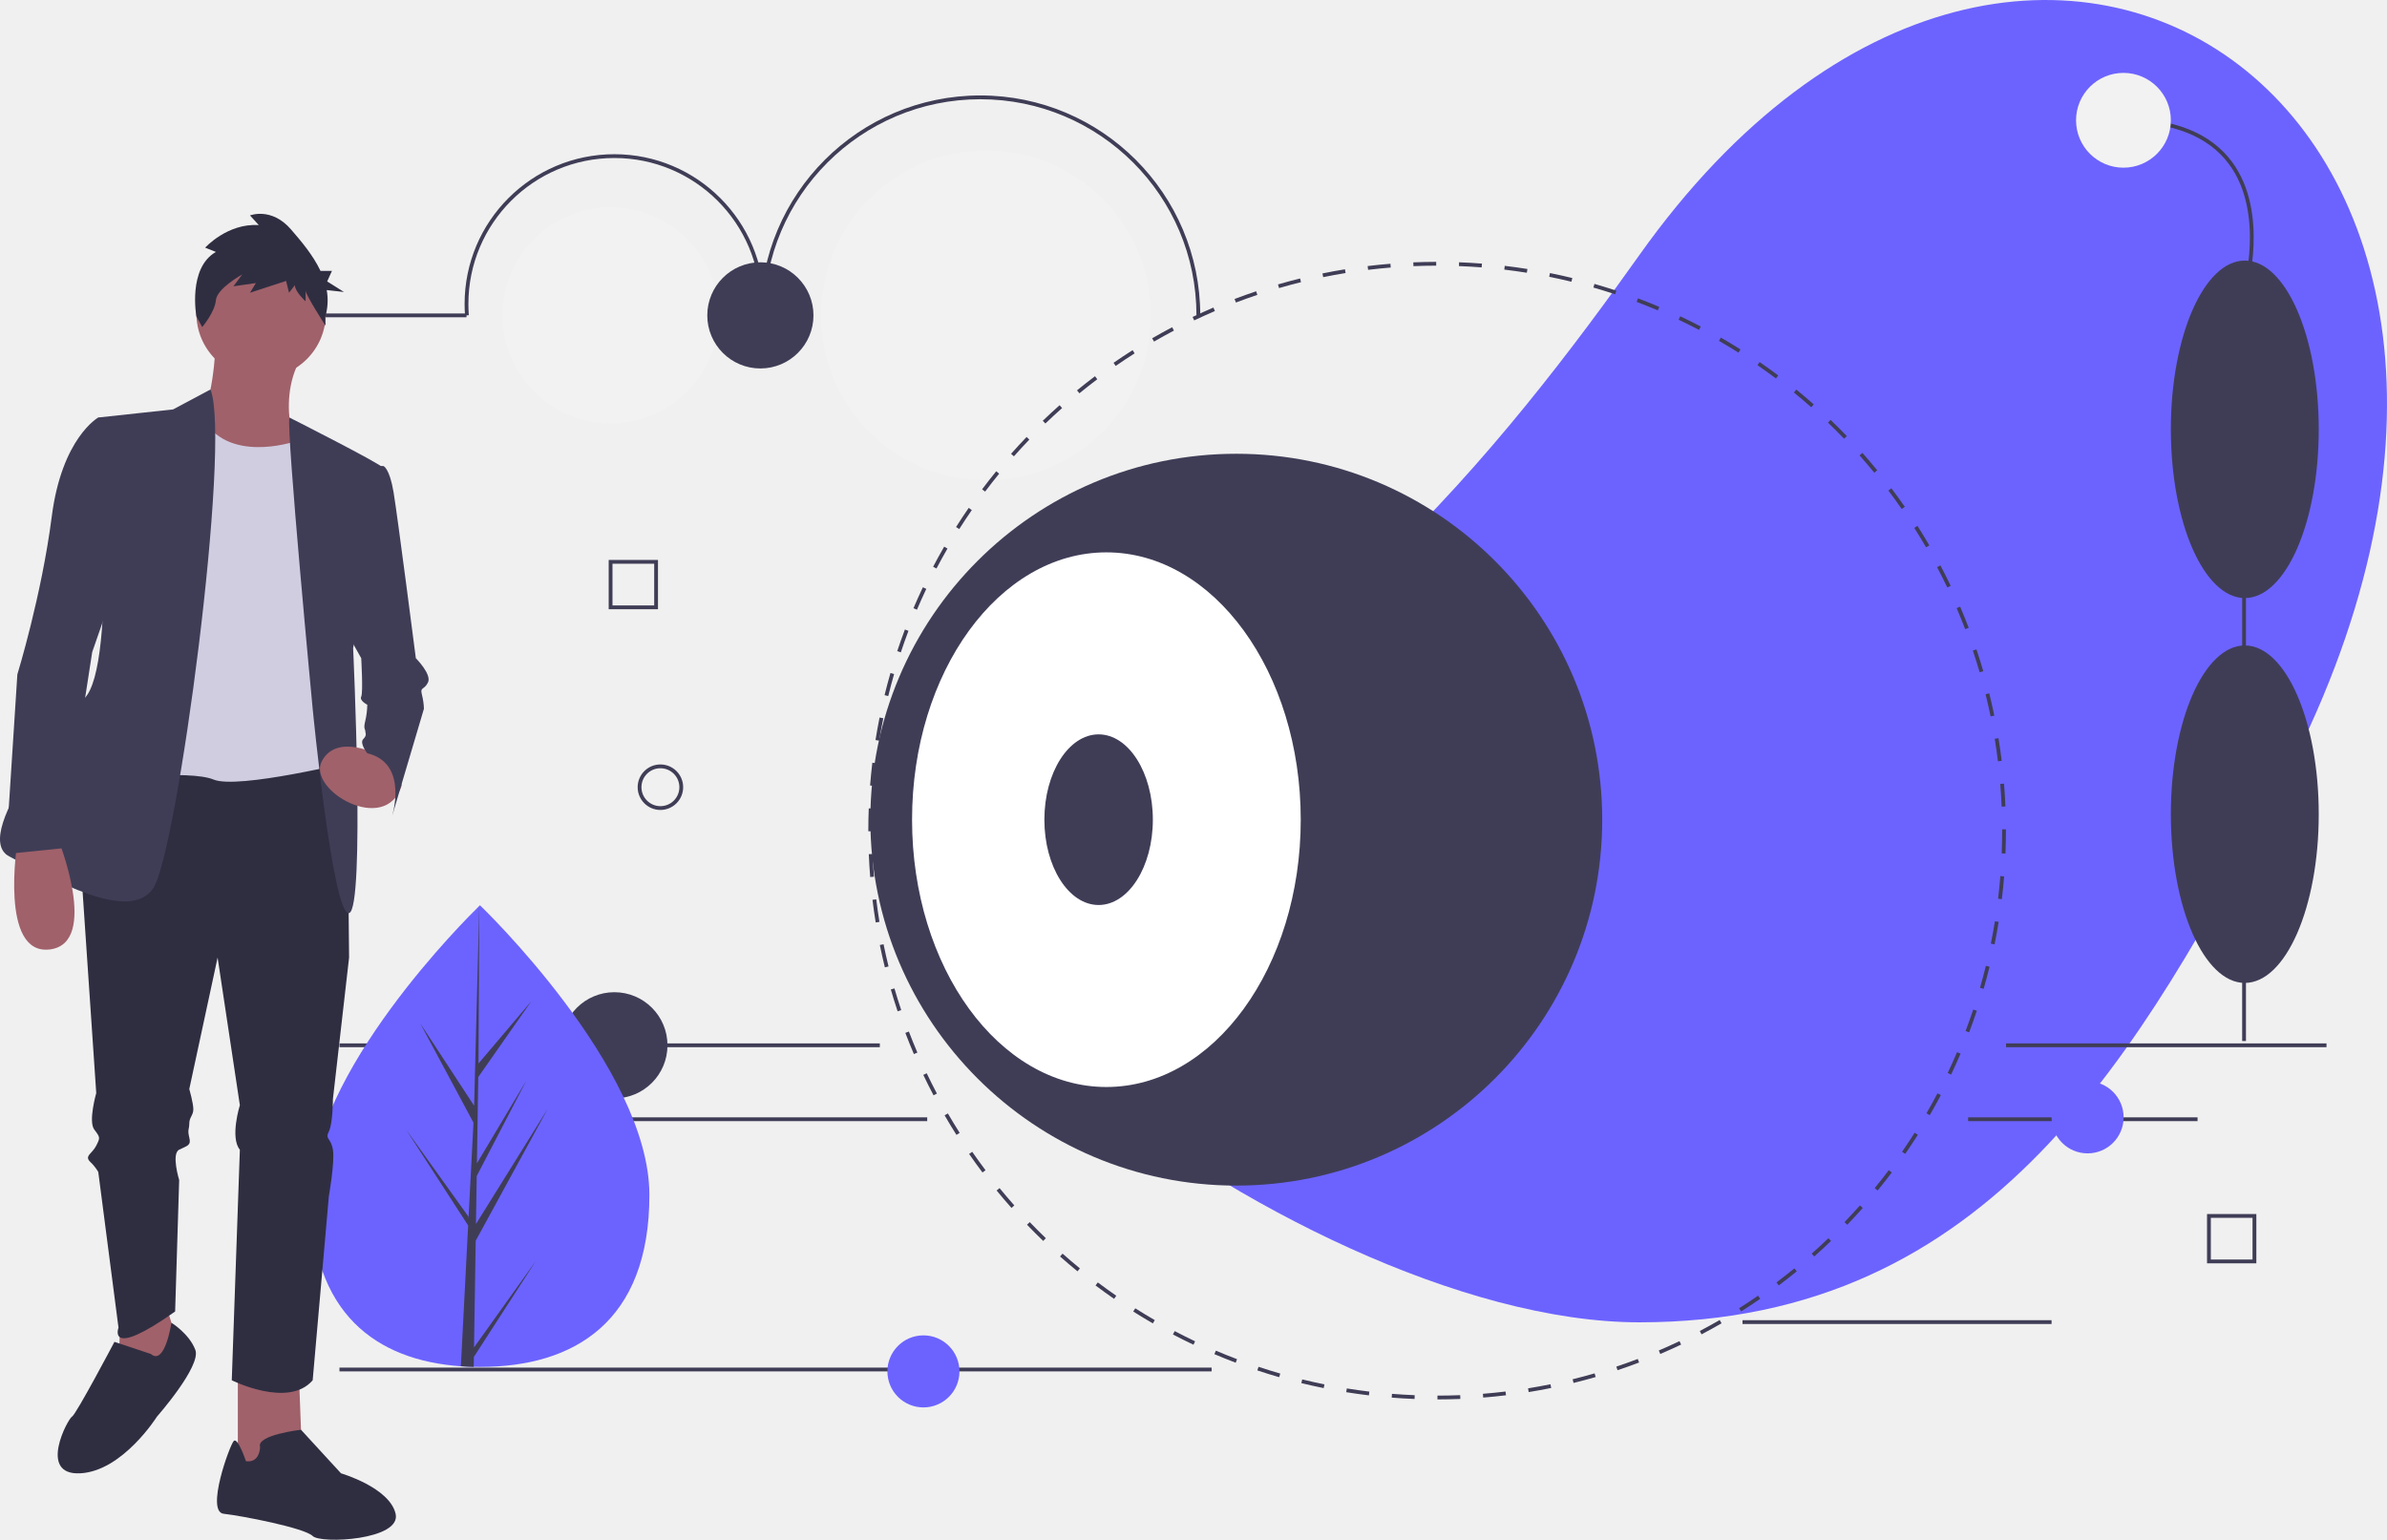
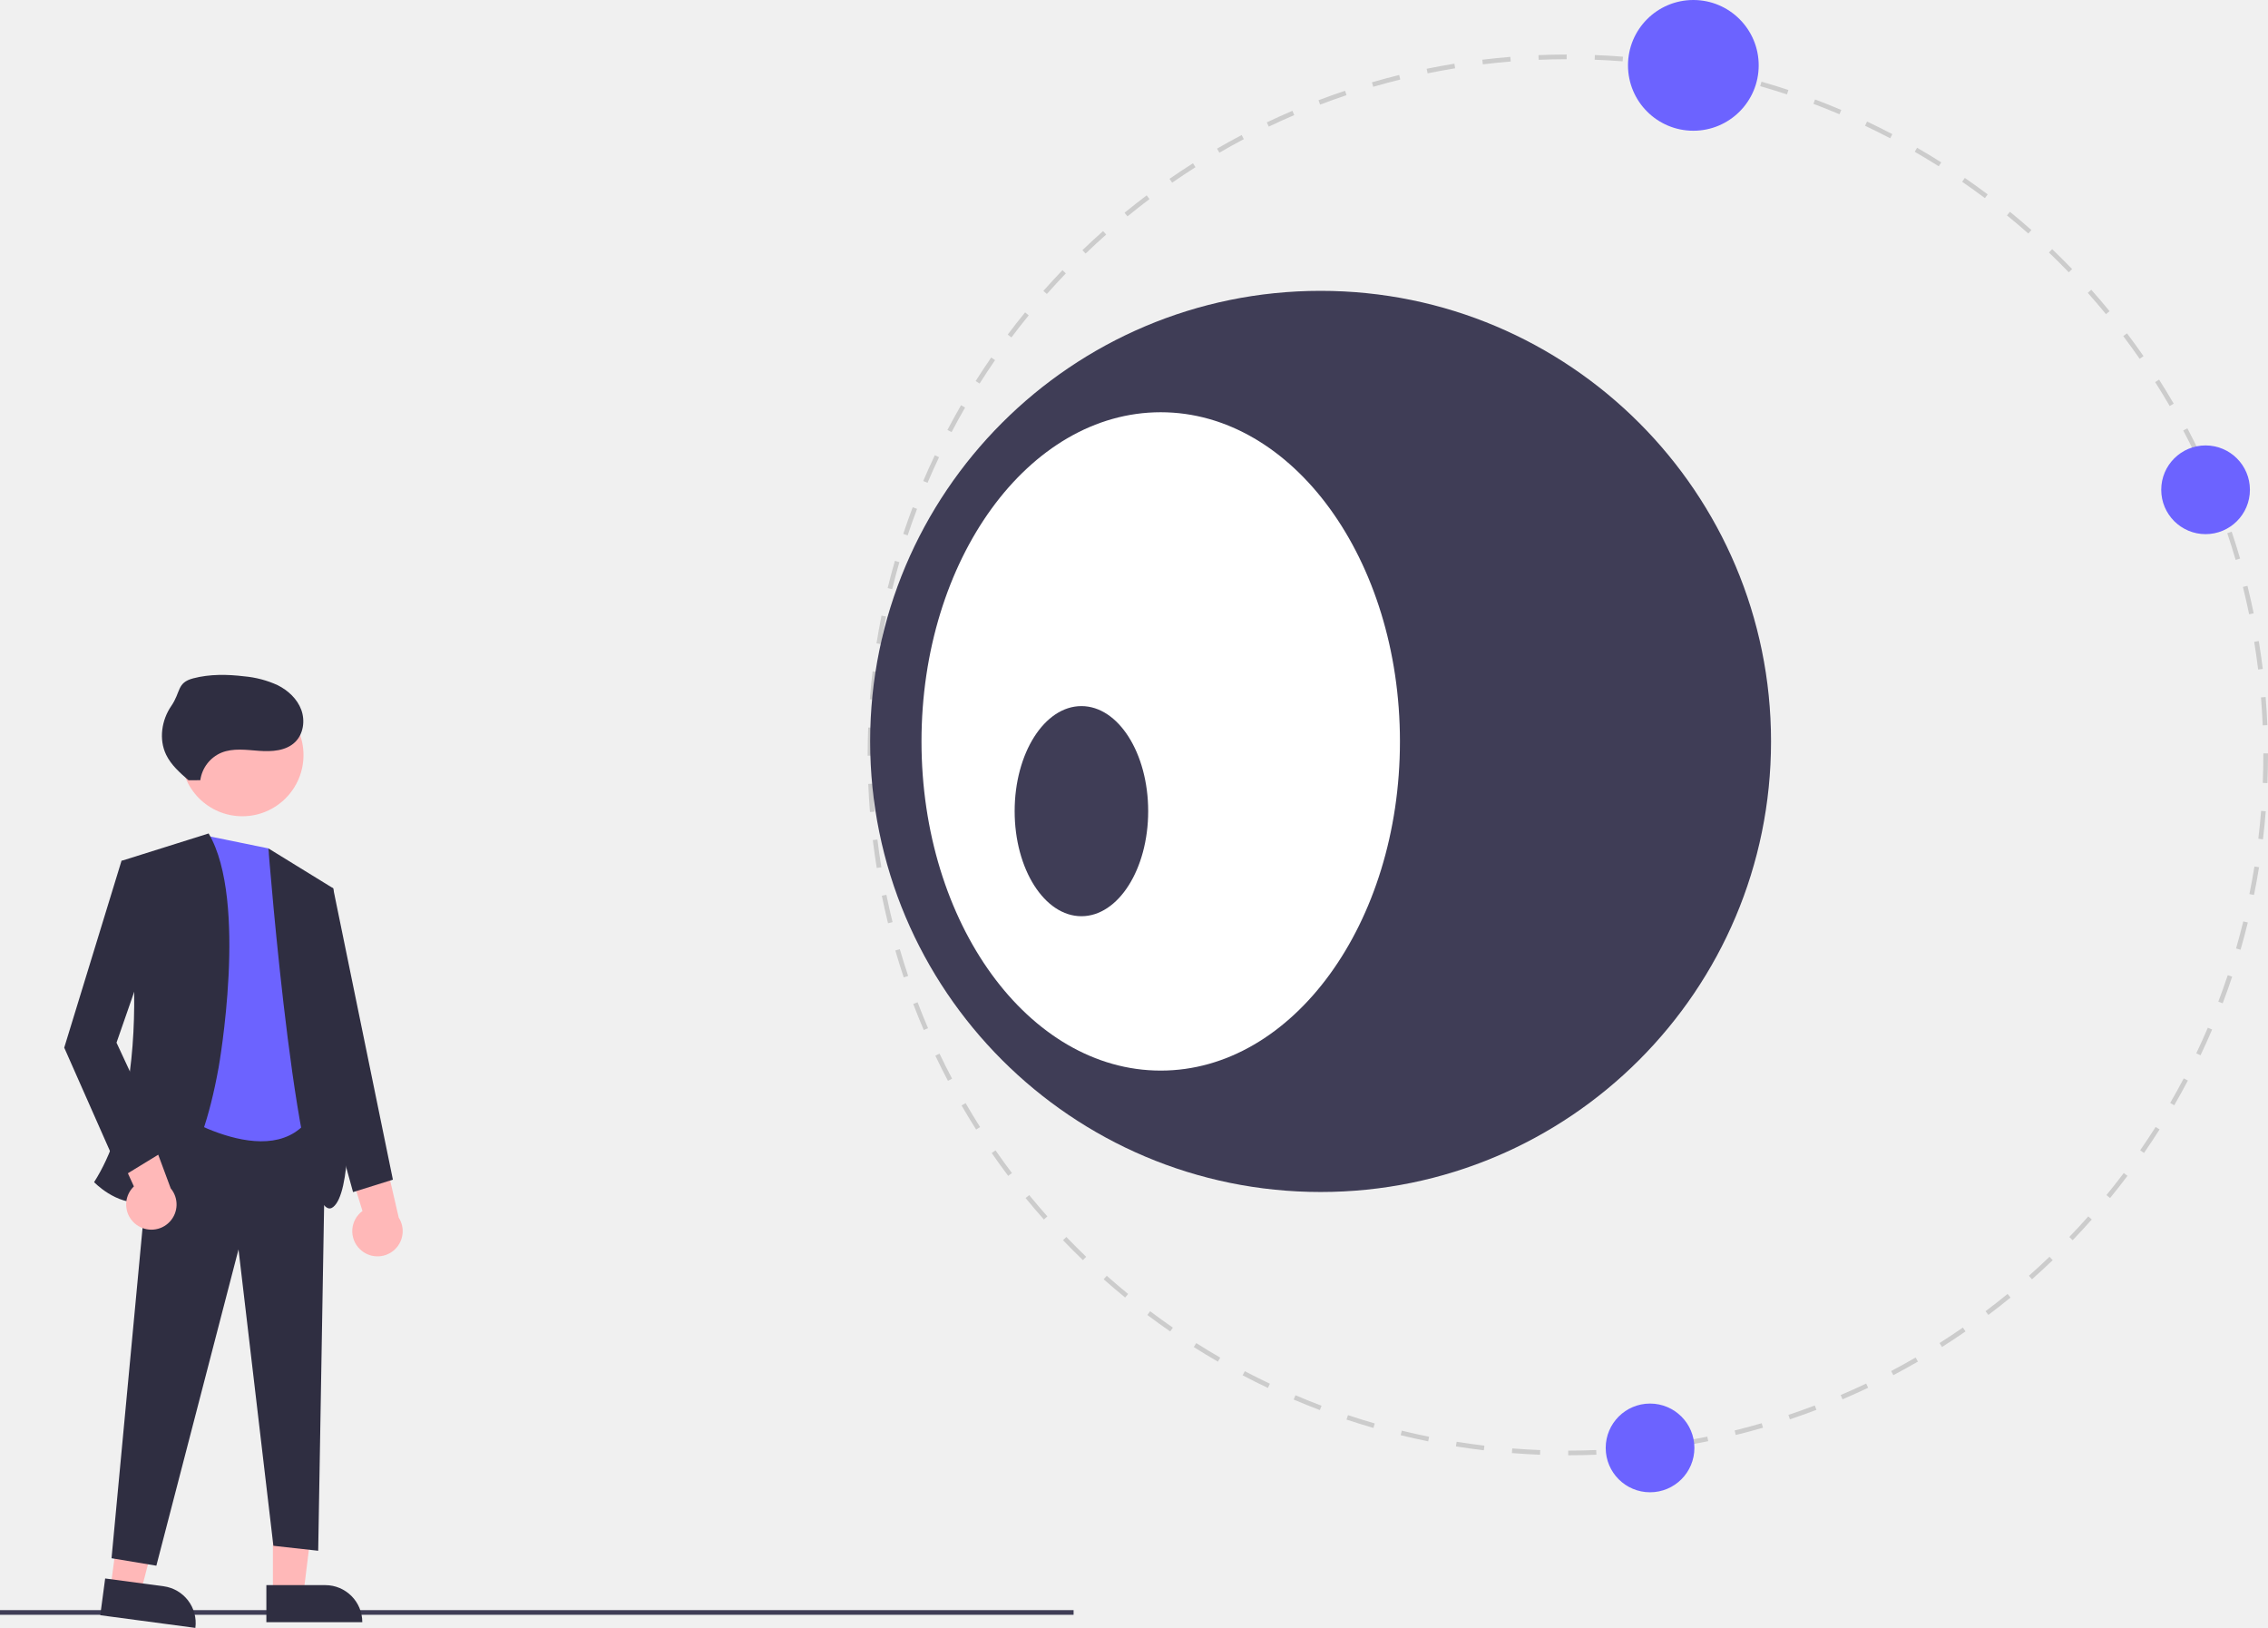
- <svg xmlns="http://www.w3.org/2000/svg" id="fa866d1a-a72e-47a8-bc1b-ecf7e26c8ac2" data-name="Layer 1" width="1180.082" height="761.264" viewBox="0 0 1180.082 761.264">
-   <path d="M1136.741,459.29C1068.14,587.847,995.128,723.131,820.441,723.131S362.173,492.124,504.141,459.29C647.224,426.199,756.796,285.104,820.441,195.45,1014.095-77.347,1312.33,130.238,1136.741,459.29Z" transform="translate(-9.95912 -69.36807)" fill="#6c63ff" />
-   <circle cx="301.863" cy="155.922" r="53.429" fill="#f2f2f2" />
-   <circle cx="487.459" cy="155.922" r="81.55" fill="#f2f2f2" />
-   <path d="M720.603,761.246l-0-1.875c3.727-.001,7.511-.078,11.247-.227l.075,1.873C728.164,761.169,724.355,761.245,720.603,761.246Zm-11.319-.217c-3.748-.146-7.55-.371-11.301-.666l.147-1.869c3.727.295,7.504.517,11.227.663Zm33.942-.691-.149-1.869c3.72-.297,7.485-.676,11.19-1.123l.225,1.862C750.762,759.658,746.972,760.038,743.226,760.338Zm-56.51-1.093c-3.738-.448-7.51-.976-11.213-1.57l.297-1.851c3.678.59,7.425,1.115,11.138,1.559Zm78.986-1.62-.299-1.851c3.677-.594,7.399-1.274,11.064-2.019l.373,1.836C773.151,756.343,769.403,757.026,765.702,757.625Zm-101.339-1.971c-3.689-.747-7.407-1.579-11.05-2.471l.446-1.822c3.619.887,7.312,1.713,10.976,2.454Zm123.525-2.547-.449-1.82c3.63-.893,7.285-1.872,10.864-2.909l.522,1.801C795.221,751.224,791.541,752.209,787.888,753.108ZM642.371,750.267c-3.615-1.044-7.253-2.173-10.813-3.358l.592-1.78c3.537,1.177,7.151,2.299,10.741,3.336Zm167.262-3.458-.594-1.778c3.539-1.183,7.102-2.454,10.593-3.781l.666,1.752C816.785,744.338,813.197,745.619,809.634,746.809Zm-188.773-3.705c-3.517-1.333-7.059-2.757-10.53-4.235l.735-1.725c3.447,1.468,6.966,2.883,10.46,4.206ZM830.771,738.781l-.736-1.725c3.427-1.464,6.868-3.015,10.227-4.613l.806,1.693C837.686,735.745,834.221,737.307,830.771,738.781ZM599.984,734.211c-3.405-1.617-6.819-3.323-10.147-5.072l.872-1.659c3.305,1.736,6.696,3.432,10.078,5.037Zm251.188-5.132-.873-1.659c3.302-1.737,6.609-3.564,9.829-5.426l.939,1.622C857.825,725.492,854.496,727.33,851.172,729.08Zm-271.265-5.417c-3.267-1.888-6.53-3.864-9.698-5.871l1.003-1.584c3.147,1.994,6.388,3.956,9.633,5.833Zm290.831-5.904-1.003-1.584c3.143-1.991,6.294-4.077,9.367-6.202l1.065,1.542C877.075,713.654,873.902,715.755,870.738,717.758Zm-309.982-6.222c-3.1-2.142-6.192-4.372-9.191-6.628l1.127-1.498c2.979,2.241,6.051,4.456,9.13,6.584Zm328.586-6.64L888.215,703.399c2.972-2.235,5.948-4.569,8.845-6.936l1.186,1.452C895.33,700.297,892.334,702.646,889.343,704.896Zm-346.693-6.98c-2.91-2.378-5.813-4.848-8.626-7.341l1.243-1.402c2.795,2.476,5.678,4.93,8.569,7.292Zm364.216-7.337-1.243-1.402c2.793-2.475,5.574-5.041,8.265-7.625l1.298,1.353C912.477,685.506,909.678,688.088,906.866,690.58ZM525.7,682.897c-2.704-2.598-5.398-5.291-8.008-8.004l1.351-1.3c2.592,2.696,5.269,5.371,7.956,7.951Zm397.494-7.997-1.351-1.3c2.584-2.688,5.152-5.468,7.632-8.264l1.402,1.245C928.381,669.395,925.796,672.194,923.194,674.9Zm-413.182-8.323c-2.499-2.818-4.969-5.717-7.34-8.617l1.452-1.186c2.355,2.881,4.808,5.761,7.291,8.558Zm428.212-8.618-1.452-1.186c2.369-2.896,4.707-5.875,6.95-8.853l1.498,1.128C942.962,652.046,940.608,655.044,938.224,657.959Zm-442.539-8.898c-2.259-3-4.488-6.085-6.623-9.17l1.542-1.067c2.121,3.066,4.335,6.13,6.579,9.11Zm456.168-9.201-1.542-1.065c2.129-3.079,4.222-6.237,6.218-9.386l1.584,1.003C956.103,633.582,953.997,636.761,951.853,639.86ZM482.813,630.465c-2.009-3.167-3.981-6.42-5.863-9.667l1.622-.939c1.869,3.226,3.829,6.456,5.824,9.602Zm481.178-9.748-1.622-.939c1.877-3.243,3.708-6.561,5.445-9.861l1.659.873C967.725,614.111,965.881,617.452,963.991,620.717Zm-492.509-9.814c-1.747-3.316-3.45-6.715-5.063-10.102l1.693-.806c1.602,3.364,3.294,6.74,5.029,10.034ZM974.55,600.646l-1.693-.806c1.605-3.376,3.164-6.832,4.632-10.274l1.725.736C977.735,593.767,976.166,597.247,974.55,600.646Zm-512.781-10.138c-1.477-3.453-2.899-6.975-4.229-10.47l1.752-.666c1.321,3.47,2.734,6.97,4.2,10.399ZM983.455,579.774l-1.753-.665c1.329-3.507,2.603-7.081,3.785-10.623l1.778.593C986.076,572.645,984.793,576.243,983.455,579.774Zm-529.726-10.398c-1.194-3.564-2.33-7.2-3.376-10.808l1.801-.522c1.04,3.583,2.168,7.195,3.354,10.735Zm536.901-11.11-1.801-.52c1.034-3.577,2.011-7.232,2.904-10.866l1.82.447C992.654,550.985,991.671,554.665,990.63,558.266Zm-543.212-10.634c-.901-3.651-1.738-7.366-2.489-11.045l1.837-.375c.746,3.654,1.578,7.346,2.472,10.972ZM996.029,536.28l-1.838-.373c.741-3.651,1.419-7.374,2.014-11.064l1.851.298C997.457,528.855,996.775,532.603,996.029,536.28ZM442.889,525.449c-.601-3.701-1.136-7.472-1.589-11.21l1.861-.225c.45,3.713.981,7.459,1.579,11.135Zm556.743-11.523-1.862-.223c.446-3.711.822-7.476,1.117-11.19l1.869.148C1000.458,506.401,1000.08,510.191,999.632,513.926ZM440.163,502.976c-.303-3.744-.533-7.547-.686-11.302l1.873-.076c.151,3.73.381,7.508.681,11.227Zm561.266-11.615-1.873-.074c.146-3.736.222-7.519.222-11.245l-.001-.621h1.875l.001.617C1001.653,483.792,1001.578,487.6,1001.429,491.361Zm-560.314-11.008h-1.875l0-.315c0-3.657.071-7.361.211-11.003l1.873.072c-.139,3.619-.21,7.298-.21,10.935Zm558.414-12.174c-.155-3.722-.387-7.5-.693-11.226l1.869-.153c.307,3.752.541,7.554.697,11.301ZM441.983,457.879l-1.869-.146c.295-3.754.669-7.545,1.112-11.267l1.862.222C442.647,450.385,442.276,454.15,441.983,457.879Zm555.714-12.116c-.452-3.697-.987-7.443-1.591-11.133l1.851-.303c.607,3.715,1.146,7.486,1.6,11.208ZM444.64,435.548l-1.851-.297c.594-3.712,1.272-7.461,2.016-11.142l1.837.371C445.904,428.137,445.231,431.86,444.64,435.548Zm549.426-11.978c-.752-3.663-1.588-7.353-2.484-10.969l1.82-.451c.903,3.64,1.744,7.355,2.501,11.043Zm-544.977-10.066-1.821-.445c.892-3.649,1.871-7.33,2.911-10.943l1.801.519C450.948,406.223,449.975,409.88,449.089,413.504Zm539.566-11.762c-1.044-3.581-2.175-7.191-3.365-10.731l1.778-.597c1.197,3.564,2.337,7.199,3.387,10.804Zm-533.346-9.85-1.779-.591c1.186-3.57,2.464-7.169,3.798-10.699l1.754.663C457.758,384.77,456.488,388.346,455.31,391.892Zm526.182-11.467c-1.332-3.487-2.749-6.984-4.212-10.395l1.723-.739c1.473,3.434,2.9,6.954,4.241,10.465Zm-518.207-9.623-1.726-.734c1.473-3.463,3.039-6.945,4.652-10.348l1.694.803C466.302,363.902,464.747,367.361,463.284,370.802Zm509.366-10.993c-1.605-3.36-3.3-6.734-5.039-10.028l1.657-.876c1.752,3.316,3.459,6.713,5.074,10.097Zm-499.713-9.368-1.661-.871c1.747-3.331,3.588-6.673,5.471-9.934l1.624.937C476.501,343.813,474.673,347.133,472.937,350.44Zm489.23-10.48c-1.875-3.227-3.837-6.456-5.835-9.597l1.582-1.006c2.011,3.162,3.986,6.413,5.874,9.661Zm-477.969-9.023-1.585-1.002c2.011-3.18,4.114-6.361,6.25-9.455l1.542,1.065C488.285,324.618,486.196,327.778,484.198,330.937Zm465.917-9.931c-2.126-3.064-4.343-6.127-6.589-9.102l1.496-1.13c2.261,2.995,4.493,6.078,6.633,9.163Zm-453.129-8.595-1.498-1.126c2.259-3.007,4.609-6.008,6.985-8.919l1.453,1.185C501.565,306.442,499.231,309.423,496.986,312.41Zm439.589-9.34c-2.364-2.885-4.821-5.761-7.3-8.55l1.401-1.246c2.496,2.807,4.969,5.703,7.35,8.607Zm-425.362-8.093-1.403-1.242c2.489-2.812,5.071-5.614,7.674-8.328l1.353,1.298C516.251,289.4,513.687,292.184,511.214,294.977Zm410.424-8.71c-2.594-2.692-5.274-5.364-7.965-7.942l1.297-1.354c2.709,2.596,5.406,5.286,8.017,7.995Zm-394.854-7.522-1.3-1.351c2.705-2.603,5.502-5.188,8.312-7.684L535.041,271.111C532.249,273.591,529.471,276.159,526.784,278.745Zm378.613-8.039c-2.801-2.477-5.687-4.927-8.577-7.283l1.185-1.453c2.909,2.372,5.815,4.838,8.634,7.332Zm-361.801-6.89-1.188-1.45c2.909-2.382,5.902-4.734,8.896-6.992l1.129,1.497C549.457,259.113,546.484,261.45,543.595,263.815Zm344.359-7.327c-2.991-2.245-6.065-4.457-9.136-6.575l1.064-1.543c3.092,2.132,6.187,4.359,9.199,6.619Zm-326.415-6.204-1.068-1.541c3.09-2.142,6.261-4.246,9.423-6.254l1.005,1.583C567.758,246.067,564.608,248.157,561.539,250.285Zm307.882-6.575c-3.161-1.996-6.404-3.955-9.641-5.821l.937-1.624c3.257,1.878,6.522,3.85,9.705,5.86Zm-288.922-5.465-.941-1.622c3.241-1.88,6.569-3.721,9.889-5.473l.875,1.658C587.024,234.547,583.719,236.376,580.499,238.244Zm269.413-5.785c-3.311-1.735-6.703-3.426-10.084-5.026l.802-1.694c3.403,1.611,6.82,3.314,10.152,5.06Zm-249.559-4.687-.807-1.693c3.381-1.612,6.843-3.178,10.292-4.655l.738,1.723C607.15,224.615,603.711,226.171,600.353,227.773Zm229.192-4.955c-3.446-1.463-6.966-2.874-10.465-4.195l.663-1.754c3.521,1.33,7.067,2.751,10.534,4.224Zm-208.572-3.876-.668-1.752c3.508-1.337,7.094-2.622,10.66-3.818l.596,1.778C628.02,216.338,624.458,217.614,620.974,218.942Zm187.477-4.087c-3.543-1.175-7.157-2.293-10.745-3.323l.518-1.801c3.611,1.037,7.25,2.163,10.816,3.345Zm-166.155-3.066-.524-1.8c3.605-1.049,7.284-2.039,10.934-2.942l.45,1.82C649.531,209.765,645.876,210.748,642.296,211.79Zm144.539-3.142c-3.619-.883-7.313-1.704-10.979-2.442l.37-1.838c3.69.742,7.409,1.57,11.053,2.458ZM664.126,206.391l-.376-1.836c3.675-.752,7.422-1.441,11.136-2.046l.302,1.85C671.498,204.96,667.777,205.644,664.126,206.391Zm100.662-2.18c-3.687-.588-7.435-1.109-11.14-1.547l.221-1.862c3.73.442,7.503.966,11.214,1.558Zm-78.467-1.437-.227-1.861c3.729-.454,7.519-.839,11.264-1.143l.152,1.868C693.79,201.941,690.026,202.322,686.322,202.774Zm56.134-1.209c-3.716-.29-7.494-.508-11.228-.65l.071-1.874c3.759.143,7.561.363,11.302.654Zm-33.719-.614-.077-1.873c3.748-.155,7.557-.236,11.32-.243l.003,1.875C716.245,200.717,712.461,200.798,708.737,200.951Z" transform="translate(-9.95912 -69.36807)" fill="#3f3d56" />
-   <rect x="167.822" y="515.866" width="267.145" height="1.875" fill="#3f3d56" />
-   <rect x="991.754" y="515.866" width="158.412" height="1.875" fill="#3f3d56" />
-   <rect x="239.06" y="552.422" width="219.34" height="1.875" fill="#3f3d56" />
-   <rect x="973.007" y="552.422" width="113.42" height="1.875" fill="#3f3d56" />
-   <rect x="861.462" y="652.719" width="152.788" height="1.875" fill="#3f3d56" />
-   <rect x="167.822" y="676.153" width="431.182" height="1.875" fill="#3f3d56" />
-   <rect x="104.082" y="154.985" width="126.543" height="1.875" fill="#3f3d56" />
-   <path d="M239.861,225.345c-.142-1.876-.215-3.786-.215-5.679a74.051,74.051,0,0,1,148.102,0H385.873a72.176,72.176,0,0,0-144.352,0c0,1.845.07,3.708.209,5.537Z" transform="translate(-9.95912 -69.36807)" fill="#3f3d56" />
-   <path d="M603.339,225.291h-1.875a106.858,106.858,0,0,0-213.716,0H385.873a108.733,108.733,0,0,1,217.466,0Z" transform="translate(-9.95912 -69.36807)" fill="#3f3d56" />
-   <circle cx="303.738" cy="516.803" r="26.246" fill="#3f3d56" />
-   <circle cx="375.914" cy="155.922" r="26.246" fill="#3f3d56" />
-   <circle cx="456.526" cy="678.028" r="17.81" fill="#6c63ff" />
-   <circle cx="1032.06" cy="552.422" r="17.81" fill="#6c63ff" />
-   <circle cx="611.189" cy="405.258" r="180.909" fill="#3f3d56" />
-   <ellipse cx="546.981" cy="405.258" rx="96.079" ry="132.167" fill="#fff" />
-   <ellipse cx="543.131" cy="405.258" rx="26.814" ry="42.181" fill="#3f3d56" />
-   <rect x="1108.481" y="179.451" width="1.875" height="335.244" fill="#3f3d56" />
-   <ellipse cx="1109.78" cy="402.541" rx="36.557" ry="83.424" fill="#3f3d56" />
-   <ellipse cx="1109.78" cy="212.258" rx="36.557" ry="83.424" fill="#3f3d56" />
-   <path d="M1120.637,213.469l-1.796-.538c.114-.379,11.135-38.147-6.962-62.461-10.221-13.732-27.76-20.695-52.131-20.695v-1.875c24.999,0,43.046,7.219,53.64,21.457C1132.045,174.433,1120.754,213.082,1120.637,213.469Z" transform="translate(-9.95912 -69.36807)" fill="#3f3d56" />
-   <circle cx="1049.79" cy="59.47" r="23.434" fill="#f2f2f2" />
-   <path d="M336.453,469.814a11.248,11.248,0,1,1,11.248-11.248A11.261,11.261,0,0,1,336.453,469.814Zm0-20.622a9.374,9.374,0,1,0,9.374,9.374A9.384,9.384,0,0,0,336.453,449.192Z" transform="translate(-9.95912 -69.36807)" fill="#3f3d56" />
-   <path d="M1125.444,693.967h-24.371V669.595h24.371Zm-22.496-1.875H1123.569V671.47h-20.622Z" transform="translate(-9.95912 -69.36807)" fill="#3f3d56" />
-   <path d="M335.256,370.58H310.885V346.209H335.256Zm-22.496-1.875h20.622V348.084H312.76Z" transform="translate(-9.95912 -69.36807)" fill="#3f3d56" />
-   <path d="M331.007,660.108c.031,63.031-37.43,85.054-83.649,85.077q-1.61.001-3.205-.034-3.213-.068-6.359-.29c-41.716-2.933-74.139-26.053-74.167-84.671-.029-60.663,77.465-137.256,83.277-142.919.005,0,.005,0,.01-.005.221-.216.334-.324.334-.324S330.976,597.083,331.007,660.108Z" transform="translate(-9.95912 -69.36807)" fill="#6c63ff" />
-   <path d="M244.307,735.545l30.588-42.782-30.663,47.477-.08,4.911q-3.213-.068-6.359-.29l3.267-63.058-.026-.488.056-.093.31-5.959-30.786-47.565L241.491,670.8l.078,1.264,2.468-47.643-26.359-49.155,26.679,40.782,2.546-98.778.01-.329 0.0.324-.394,77.896,26.197-30.894-26.307,37.602-.673,42.66,24.466-40.95-24.561,47.222-.374,23.721,35.507-57.002L245.134,682.797Z" transform="translate(-9.95912 -69.36807)" fill="#3f3d56" />
-   <polygon points="59.582 646.419 58.582 679.419 74.582 679.419 88.582 666.419 80.582 640.419 59.582 646.419" fill="#a0616a" />
-   <polygon points="117.582 674.419 117.582 732.419 149.582 727.419 147.582 674.419 117.582 674.419" fill="#a0616a" />
-   <path d="M49.541,491.787l8,118s-4,14-1,18,3,4,1,8-6,5-3,8a22.198,22.198,0,0,1,4,5l10,77s-6,16,28-8l2-65s-4-13,0-15,6-2,5-6,0-4,0-7,2-4,2-7-2-10-2-10l14-65,11,73s-5,16,0,22l-4,114s28,14,40,0l8-91s3-17,2-23-4-5-2-9,2-16,2-16l8-70-1-102h-127Z" transform="translate(-9.95912 -69.36807)" fill="#2f2e41" />
-   <path d="M84.541,738.787l-18-6s-19,36-21,37-17,29,4,28,38-28,38-28,22-25,19-33-11.831-13.45-11.831-13.45S91.541,744.787,84.541,738.787Z" transform="translate(-9.95912 -69.36807)" fill="#2f2e41" />
-   <path d="M131.541,791.787s-4-12-6-10-14,35-5,36,40,7,44,11,44,2,41-11-27-20-27-20l-19.775-21.539s-22.225,2.539-20.225,8.539C138.541,784.787,138.541,792.787,131.541,791.787Z" transform="translate(-9.95912 -69.36807)" fill="#2f2e41" />
-   <circle cx="129.082" cy="154.919" r="32" fill="#a0616a" />
-   <path d="M116.541,239.787s-1,32-10,40,24,34,52,18c0,0-13-28,0-51Z" transform="translate(-9.95912 -69.36807)" fill="#a0616a" />
-   <path d="M160.541,287.787h-5.408s-33.144,11.164-45.368-12.418l-18.224.418-31,179s43-5,55,0,69-9,69-9Z" transform="translate(-9.95912 -69.36807)" fill="#d0cde1" />
-   <circle cx="91.082" cy="337.919" r="3" fill="none" stroke="#3f3d56" stroke-miterlimit="10" />
-   <circle cx="82.082" cy="375.919" r="3" fill="none" stroke="#3f3d56" stroke-miterlimit="10" />
-   <path d="M116.686,193.928l-5.303-2.123s11.089-12.208,26.516-11.146l-4.339-4.777s10.607-4.246,20.249,6.9c5.069,5.859,10.933,12.747,14.589,20.505H174.078l-2.37,5.219,8.296,5.219-8.515-.938a28.881,28.881,0,0,1-.805,13.517l.228,4.125s-9.871-15.272-9.871-17.395v5.308s-5.303-4.777-5.303-7.962l-2.893,3.715-1.446-5.839-17.838,5.839,2.893-4.777-11.089,1.592,4.339-5.839s-12.535,6.9-13.017,12.739-6.749,13.269-6.749,13.269l-2.893-5.308S102.705,201.889,116.686,193.928Z" transform="translate(-9.95912 -69.36807)" fill="#2f2e41" />
-   <path d="M114.012,261.939l-18.471,9.847-37,4s10,123-7,139c0,0-58,67-37,78s59,33,71,16S124.482,288.092,114.012,261.939Z" transform="translate(-9.95912 -69.36807)" fill="#3f3d56" />
-   <path d="M153.021,275.787s45.52,23,46.52,25-15,89-15,89,6,129-2,131-18-101-18-101S151.501,282.787,153.021,275.787Z" transform="translate(-9.95912 -69.36807)" fill="#3f3d56" />
-   <path d="M18.541,485.787s-9,56,16,53,4-55,4-55Z" transform="translate(-9.95912 -69.36807)" fill="#a0616a" />
-   <path d="M197.541,442.787s-20.869-11.309-28.435,2.845,31.435,37.155,39.435,12.155C208.541,457.787,205.541,440.787,197.541,442.787Z" transform="translate(-9.95912 -69.36807)" fill="#a0616a" />
-   <path d="M191.541,299.787h8s3,1,5,13,11,82,11,82,8,8,6,12-4,2-3,6a31.967,31.967,0,0,1,1,7l-16,54s9-27-12-32c0,0-4-5-2-7s1-3,1-4-1-1,0-5a37.463,37.463,0,0,0,1-8s-4-2-3-4,0-19,0-19l-14-25Z" transform="translate(-9.95912 -69.36807)" fill="#3f3d56" />
-   <path d="M63.541,278.787l-5-3s-18,10-23,49-17,78-17,78L12.82,491.612l27.721-2.825,15-97,17-49Z" transform="translate(-9.95912 -69.36807)" fill="#3f3d56" />
+ <svg xmlns="http://www.w3.org/2000/svg" id="eedf7e36-f7ba-41f3-811a-5462d78ed19b" data-name="Layer 1" width="910.888" height="653.614" viewBox="0 0 910.888 653.614">
+   <rect y="646.476" width="431.182" height="1.875" fill="#3f3d56" />
+   <polygon points="109.607 639.942 121.866 639.942 127.699 592.654 109.605 592.654 109.607 639.942" fill="#ffb8b8" />
+   <path d="M251.536,759.631h38.531a0,0,0,0,1,0,0V774.518a0,0,0,0,1,0,0H266.423a14.887,14.887,0,0,1-14.887-14.887v0A0,0,0,0,1,251.536,759.631Z" transform="translate(397.0813 1410.944) rotate(179.9974)" fill="#2f2e41" />
+   <polygon points="44.379 637.585 56.532 639.205 68.564 593.103 50.629 590.712 44.379 637.585" fill="#ffb8b8" />
+   <path d="M185.642,759.439h38.531a0,0,0,0,1,0,0v14.887a0,0,0,0,1,0,0H200.528a14.887,14.887,0,0,1-14.887-14.887v0a0,0,0,0,1,0,0Z" transform="translate(162.1087 1430.927) rotate(-172.4055)" fill="#2f2e41" />
+   <polygon points="61.796 444.64 130.796 447.64 127.796 622.64 109.796 620.64 95.796 501.64 62.796 628.64 44.796 625.64 61.796 444.64" fill="#2f2e41" />
+   <path d="M252.352,463.832l-24-4.903-15,109.903s44,29,58-1Z" transform="translate(-144.556 -123.1929)" fill="#6c63ff" />
+   <circle cx="97.328" cy="303.171" r="24.561" fill="#ffb8b8" />
+   <path d="M228.352,457.832l-35,11s17,85-11,129c0,0,35,37,50-46C232.352,551.832,244.352,484.832,228.352,457.832Z" transform="translate(-144.556 -123.1929)" fill="#2f2e41" />
+   <path d="M252.352,463.832l26,16s14,117,0,128S252.352,463.832,252.352,463.832Z" transform="translate(-144.556 -123.1929)" fill="#2f2e41" />
+   <path d="M289.162,624.8a10.056,10.056,0,0,1,.968-15.389l-10.571-34.136,17.833,5.18,7.304,31.622a10.11,10.11,0,0,1-15.534,12.723Z" transform="translate(-144.556 -123.1929)" fill="#ffb8b8" />
+   <path d="M199.338,614.927a10.056,10.056,0,0,1-1.01-15.386l-14.853-32.502,18.349,2.854,11.292,30.426a10.11,10.11,0,0,1-13.778,14.607Z" transform="translate(-144.556 -123.1929)" fill="#ffb8b8" />
+   <polygon points="57.796 346.64 48.796 345.64 25.796 420.64 48.796 472.64 66.796 461.64 46.796 418.64 62.796 372.64 57.796 346.64" fill="#2f2e41" />
+   <polygon points="128.796 355.64 133.796 356.64 157.796 473.64 141.796 478.64 122.796 409.64 128.796 355.64" fill="#2f2e41" />
+   <path d="M225.007,436.449a14.063,14.063,0,0,1,8.444-11.037c4.728-1.938,10.061-1.12,15.157-.749s10.77.049,14.448-3.499c3.36-3.241,4.115-8.618,2.493-12.995s-5.296-7.775-9.469-9.866a40.791,40.791,0,0,0-13.471-3.56c-6.811-.823-13.805-.928-20.443.804s-4.927,5.444-8.817,11.095-5.055,13.35-2.09,19.536c1.985,4.139,5.541,7.273,9.004,10.286" transform="translate(-144.556 -123.1929)" fill="#2f2e41" />
+   <path d="M774.394,707.498l-0-1.875c3.727-.001,7.511-.078,11.247-.227l.075,1.873C781.955,707.421,778.146,707.498,774.394,707.498Zm-11.319-.217c-3.748-.146-7.55-.371-11.301-.666l.147-1.869c3.727.295,7.504.517,11.227.663Zm33.942-.691-.149-1.869c3.72-.297,7.485-.676,11.19-1.123l.225,1.862c-3.73.45-7.52.83-11.266,1.13Zm-56.51-1.093c-3.738-.448-7.51-.976-11.213-1.57l.297-1.851c3.678.59,7.425,1.115,11.138,1.559Zm78.986-1.62-.299-1.851c3.677-.594,7.399-1.274,11.064-2.019l.373,1.836c-3.689.752-7.437,1.435-11.138,2.034Zm-101.339-1.971c-3.689-.747-7.407-1.579-11.05-2.471l.446-1.822c3.619.887,7.312,1.713,10.976,2.454Zm123.525-2.547-.449-1.82c3.63-.893,7.285-1.872,10.864-2.909l.522,1.801C849.012,697.476,845.333,698.461,841.679,699.36Zm-145.516-2.84c-3.615-1.044-7.253-2.173-10.813-3.358l.592-1.779c3.537,1.177,7.151,2.299,10.741,3.336ZM863.425,693.061l-.594-1.778c3.539-1.183,7.102-2.454,10.593-3.781l.666,1.752C870.576,690.59,866.988,691.871,863.425,693.061Zm-188.773-3.705c-3.517-1.333-7.059-2.757-10.53-4.235l.735-1.725c3.447,1.468,6.966,2.883,10.46,4.206Zm209.911-4.323-.736-1.725c3.427-1.464,6.868-3.015,10.227-4.613l.806,1.693C891.477,681.997,888.012,683.559,884.562,685.033ZM653.775,680.464c-3.405-1.617-6.819-3.323-10.147-5.072l.872-1.659c3.305,1.736,6.696,3.432,10.078,5.037Zm251.188-5.132-.873-1.659c3.302-1.737,6.609-3.564,9.829-5.426l.939,1.622c-3.242,1.876-6.572,3.714-9.895,5.463Zm-271.265-5.417c-3.267-1.888-6.53-3.864-9.698-5.871l1.003-1.584c3.147,1.994,6.388,3.956,9.633,5.833Zm290.831-5.904-1.003-1.584c3.143-1.991,6.294-4.077,9.367-6.202l1.065,1.542c-3.093,2.139-6.266,4.24-9.429,6.244ZM614.548,657.789c-3.1-2.142-6.192-4.372-9.191-6.628l1.127-1.498c2.979,2.241,6.051,4.456,9.13,6.584Zm328.586-6.64-1.128-1.498c2.972-2.235,5.948-4.569,8.845-6.936l1.186,1.452c-2.917,2.383-5.913,4.732-8.904,6.982Zm-346.693-6.98c-2.91-2.378-5.813-4.848-8.626-7.341l1.243-1.402c2.795,2.476,5.678,4.93,8.569,7.292Zm364.216-7.337-1.243-1.402c2.793-2.475,5.574-5.041,8.265-7.625l1.298,1.353c-2.709,2.601-5.508,5.183-8.32,7.675ZM579.491,629.149c-2.704-2.598-5.399-5.291-8.008-8.004l1.351-1.3c2.592,2.696,5.269,5.371,7.956,7.951Zm397.494-7.997-1.351-1.3c2.584-2.688,5.152-5.468,7.632-8.264l1.402,1.245C982.172,615.647,979.587,618.446,976.986,621.152Zm-413.182-8.323c-2.499-2.818-4.969-5.717-7.34-8.617l1.452-1.186c2.355,2.881,4.808,5.761,7.291,8.558Zm428.212-8.618-1.452-1.186c2.369-2.896,4.707-5.875,6.95-8.853L999.011,595.3C996.753,598.298,994.399,601.296,992.015,604.211Zm-442.539-8.898c-2.259-3-4.488-6.085-6.623-9.17l1.542-1.067c2.121,3.066,4.335,6.13,6.579,9.11Zm456.168-9.201-1.542-1.065c2.129-3.079,4.222-6.237,6.218-9.386l1.584,1.003C1009.895,579.834,1007.788,583.013,1005.644,586.112Zm-469.04-9.396c-2.009-3.167-3.981-6.42-5.863-9.667l1.622-.939c1.869,3.226,3.829,6.456,5.824,9.602Zm481.178-9.748-1.622-.939c1.877-3.243,3.708-6.561,5.445-9.861l1.659.873c-1.748,3.322-3.592,6.662-5.481,9.927ZM525.273,557.155c-1.747-3.316-3.45-6.715-5.063-10.102l1.693-.806c1.602,3.364,3.294,6.74,5.029,10.034Zm503.068-10.257-1.693-.806c1.605-3.376,3.164-6.832,4.632-10.274l1.725.736C1031.526,540.019,1029.957,543.499,1028.341,546.898Zm-512.781-10.138c-1.476-3.453-2.899-6.975-4.229-10.47l1.752-.666c1.321,3.47,2.734,6.97,4.2,10.399Zm521.686-10.735-1.753-.665c1.329-3.507,2.603-7.081,3.785-10.623l1.778.593C1039.867,518.897,1038.585,522.495,1037.246,526.026ZM507.52,515.628c-1.194-3.564-2.33-7.2-3.376-10.808l1.801-.522c1.04,3.583,2.168,7.195,3.354,10.735Zm536.901-11.11-1.801-.52c1.034-3.577,2.011-7.232,2.904-10.866l1.82.447C1046.445,497.237,1045.462,500.918,1044.421,504.518Zm-543.212-10.634c-.901-3.651-1.738-7.366-2.489-11.045l1.837-.375c.746,3.654,1.578,7.346,2.472,10.972Zm548.611-11.352-1.838-.373c.741-3.651,1.419-7.374,2.014-11.064l1.851.298C1051.248,475.107,1050.566,478.855,1049.82,482.532ZM496.68,471.701c-.601-3.701-1.136-7.472-1.589-11.21l1.861-.225c.45,3.713.981,7.459,1.579,11.135Zm556.743-11.523-1.862-.223c.446-3.711.822-7.476,1.117-11.19l1.869.148c-.298,3.739-.676,7.529-1.124,11.265ZM493.955,449.228c-.303-3.744-.533-7.547-.686-11.302l1.873-.076c.151,3.73.381,7.508.681,11.227Zm561.266-11.615-1.873-.074c.146-3.736.221-7.519.221-11.245l-.001-.621h1.875l.001.617c0,3.754-.075,7.562-.223,11.323ZM494.907,426.604h-1.875l0-.315c0-3.657.071-7.361.211-11.003l1.873.072c-.139,3.619-.21,7.298-.21,10.935Zm558.414-12.174c-.155-3.722-.387-7.5-.693-11.226l1.869-.153c.307,3.752.541,7.554.697,11.301ZM495.774,404.131l-1.869-.146c.295-3.754.669-7.545,1.112-11.267l1.862.222C496.439,396.637,496.067,400.403,495.774,404.131Zm555.714-12.116c-.452-3.697-.987-7.443-1.591-11.133l1.851-.303c.607,3.715,1.146,7.486,1.6,11.208ZM498.431,381.8l-1.851-.297c.594-3.712,1.272-7.461,2.016-11.142l1.837.371C499.695,374.389,499.022,378.113,498.431,381.8Zm549.426-11.978c-.752-3.663-1.588-7.353-2.484-10.969l1.82-.451c.903,3.64,1.744,7.355,2.501,11.043Zm-544.977-10.066-1.821-.445c.892-3.649,1.871-7.33,2.911-10.943l1.801.519c-1.033,3.589-2.006,7.246-2.891,10.87Zm539.566-11.762c-1.044-3.58-2.175-7.191-3.365-10.731l1.778-.597c1.197,3.564,2.337,7.199,3.387,10.804ZM509.101,338.144l-1.779-.591c1.186-3.57,2.464-7.169,3.798-10.699l1.754.663C511.549,331.023,510.279,334.598,509.101,338.144Zm526.182-11.467c-1.332-3.487-2.749-6.984-4.212-10.395l1.723-.739c1.473,3.434,2.9,6.954,4.241,10.465Zm-518.207-9.623-1.726-.734c1.473-3.463,3.039-6.945,4.652-10.348l1.694.803C520.093,310.154,518.539,313.613,517.075,317.054Zm509.366-10.993c-1.605-3.36-3.3-6.734-5.039-10.028l1.657-.876c1.752,3.316,3.459,6.713,5.074,10.097Zm-499.713-9.368-1.661-.871c1.747-3.331,3.588-6.673,5.471-9.934l1.624.937c-1.87,3.239-3.699,6.559-5.434,9.867ZM1015.959,286.212c-1.875-3.227-3.837-6.456-5.835-9.597l1.582-1.006c2.011,3.162,3.987,6.413,5.874,9.661Zm-477.969-9.023-1.585-1.002c2.011-3.18,4.114-6.361,6.25-9.455l1.542,1.065c-2.122,3.074-4.21,6.234-6.208,9.393Zm465.917-9.931c-2.126-3.064-4.344-6.127-6.589-9.102l1.496-1.13c2.261,2.995,4.493,6.078,6.633,9.163Zm-453.129-8.595-1.498-1.126c2.259-3.007,4.609-6.008,6.985-8.919l1.453,1.185c-2.36,2.892-4.695,5.873-6.94,8.86Zm439.589-9.34c-2.364-2.885-4.821-5.761-7.3-8.55l1.401-1.246c2.496,2.807,4.969,5.703,7.35,8.607ZM565.005,241.229l-1.403-1.242c2.489-2.812,5.071-5.614,7.674-8.328l1.353,1.298c-2.586,2.696-5.151,5.479-7.624,8.272Zm410.424-8.71c-2.594-2.692-5.274-5.364-7.965-7.942l1.297-1.354c2.709,2.596,5.406,5.286,8.017,7.995Zm-394.854-7.522-1.3-1.351c2.705-2.603,5.502-5.188,8.312-7.684l1.245,1.401c-2.792,2.48-5.57,5.048-8.257,7.634Zm378.613-8.039c-2.801-2.477-5.687-4.927-8.577-7.283l1.185-1.453c2.909,2.372,5.815,4.838,8.634,7.332Zm-361.801-6.89-1.188-1.45c2.909-2.382,5.902-4.734,8.896-6.992l1.129,1.497c-2.975,2.242-5.948,4.579-8.837,6.945Zm344.359-7.327c-2.991-2.245-6.065-4.457-9.136-6.575l1.064-1.543c3.092,2.132,6.187,4.359,9.199,6.619Zm-326.415-6.204-1.068-1.541c3.09-2.142,6.261-4.246,9.423-6.254l1.005,1.583c-3.142,1.995-6.291,4.084-9.36,6.212Zm307.882-6.575c-3.161-1.996-6.404-3.955-9.641-5.821l.937-1.624c3.257,1.878,6.522,3.85,9.705,5.86Zm-288.922-5.465-.941-1.622c3.241-1.88,6.569-3.721,9.889-5.473l.875,1.658c-3.299,1.74-6.604,3.569-9.823,5.437Zm269.413-5.785c-3.311-1.735-6.703-3.426-10.084-5.026l.802-1.694c3.403,1.611,6.82,3.314,10.152,5.06ZM654.144,174.025l-.807-1.693c3.38-1.612,6.843-3.178,10.292-4.655l.738,1.723c-3.425,1.467-6.865,3.023-10.223,4.624Zm229.192-4.955c-3.446-1.463-6.966-2.874-10.465-4.195l.663-1.754c3.521,1.33,7.067,2.751,10.534,4.224ZM674.765,165.194l-.668-1.752c3.508-1.337,7.094-2.622,10.66-3.818l.596,1.778c-3.541,1.188-7.103,2.464-10.588,3.792Zm187.477-4.087c-3.543-1.175-7.157-2.293-10.745-3.323l.518-1.801c3.611,1.037,7.25,2.163,10.816,3.345Zm-166.155-3.066-.524-1.8c3.605-1.049,7.284-2.039,10.934-2.942l.45,1.82c-3.626.897-7.28,1.88-10.861,2.921Zm144.539-3.142c-3.619-.883-7.313-1.704-10.979-2.442l.37-1.838c3.69.742,7.409,1.57,11.053,2.458Zm-122.709-2.257-.376-1.836c3.675-.752,7.422-1.441,11.136-2.046l.302,1.85C725.289,151.212,721.568,151.896,717.917,152.643Zm100.662-2.18c-3.687-.588-7.435-1.109-11.14-1.547l.221-1.862c3.73.442,7.503.966,11.214,1.558Zm-78.467-1.437-.227-1.861c3.729-.454,7.519-.839,11.264-1.143l.152,1.868c-3.72.303-7.485.684-11.189,1.136Zm56.134-1.209c-3.716-.29-7.494-.508-11.228-.65l.071-1.874c3.759.143,7.561.363,11.302.654Zm-33.719-.614-.077-1.873c3.748-.155,7.557-.236,11.32-.243l.003,1.875c-3.737.006-7.521.087-11.245.241Z" transform="translate(-144.556 -123.1929)" fill="#ccc" />
+   <circle cx="530.383" cy="297.685" r="180.909" fill="#3f3d56" />
+   <ellipse cx="466.175" cy="297.685" rx="96.079" ry="132.167" fill="#fff" />
+   <ellipse cx="434.326" cy="325.685" rx="26.814" ry="42.181" fill="#3f3d56" />
+   <circle cx="885.817" cy="196.655" r="17.81" fill="#6c63ff" />
+   <circle cx="680.092" cy="26.246" r="26.246" fill="#6c63ff" />
+   <circle cx="662.704" cy="581.351" r="17.81" fill="#6c63ff" />
</svg>
